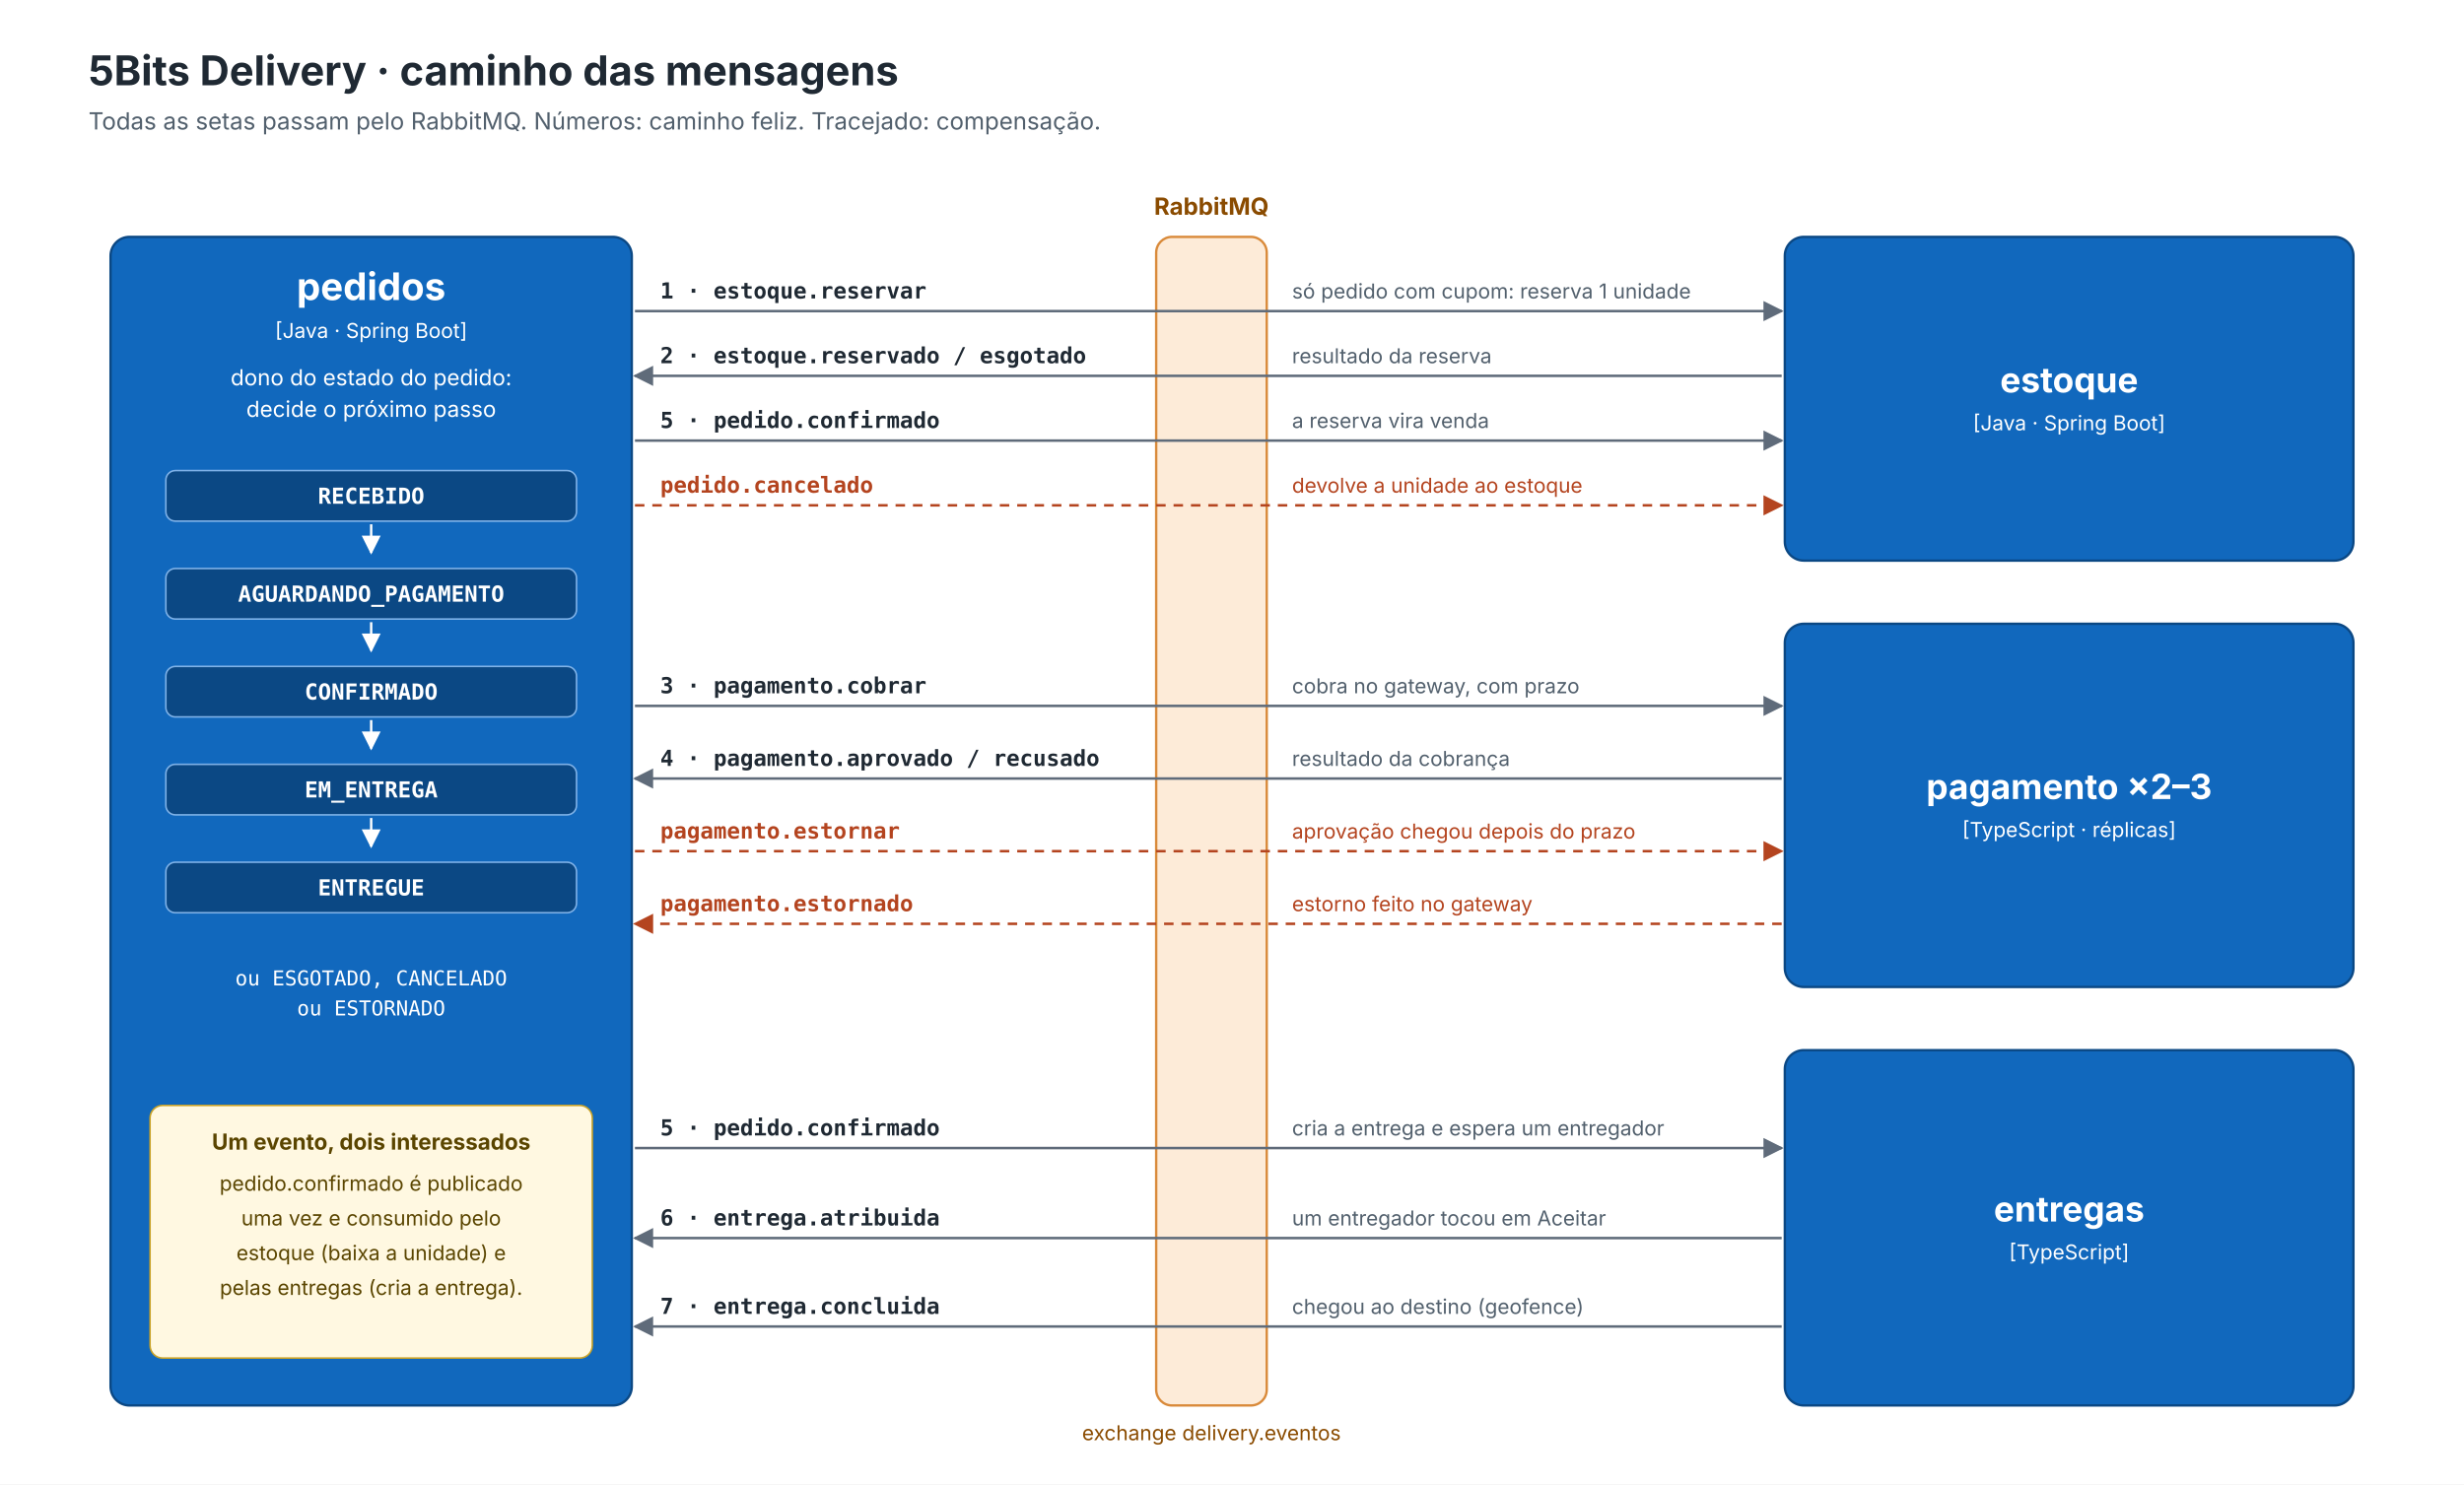
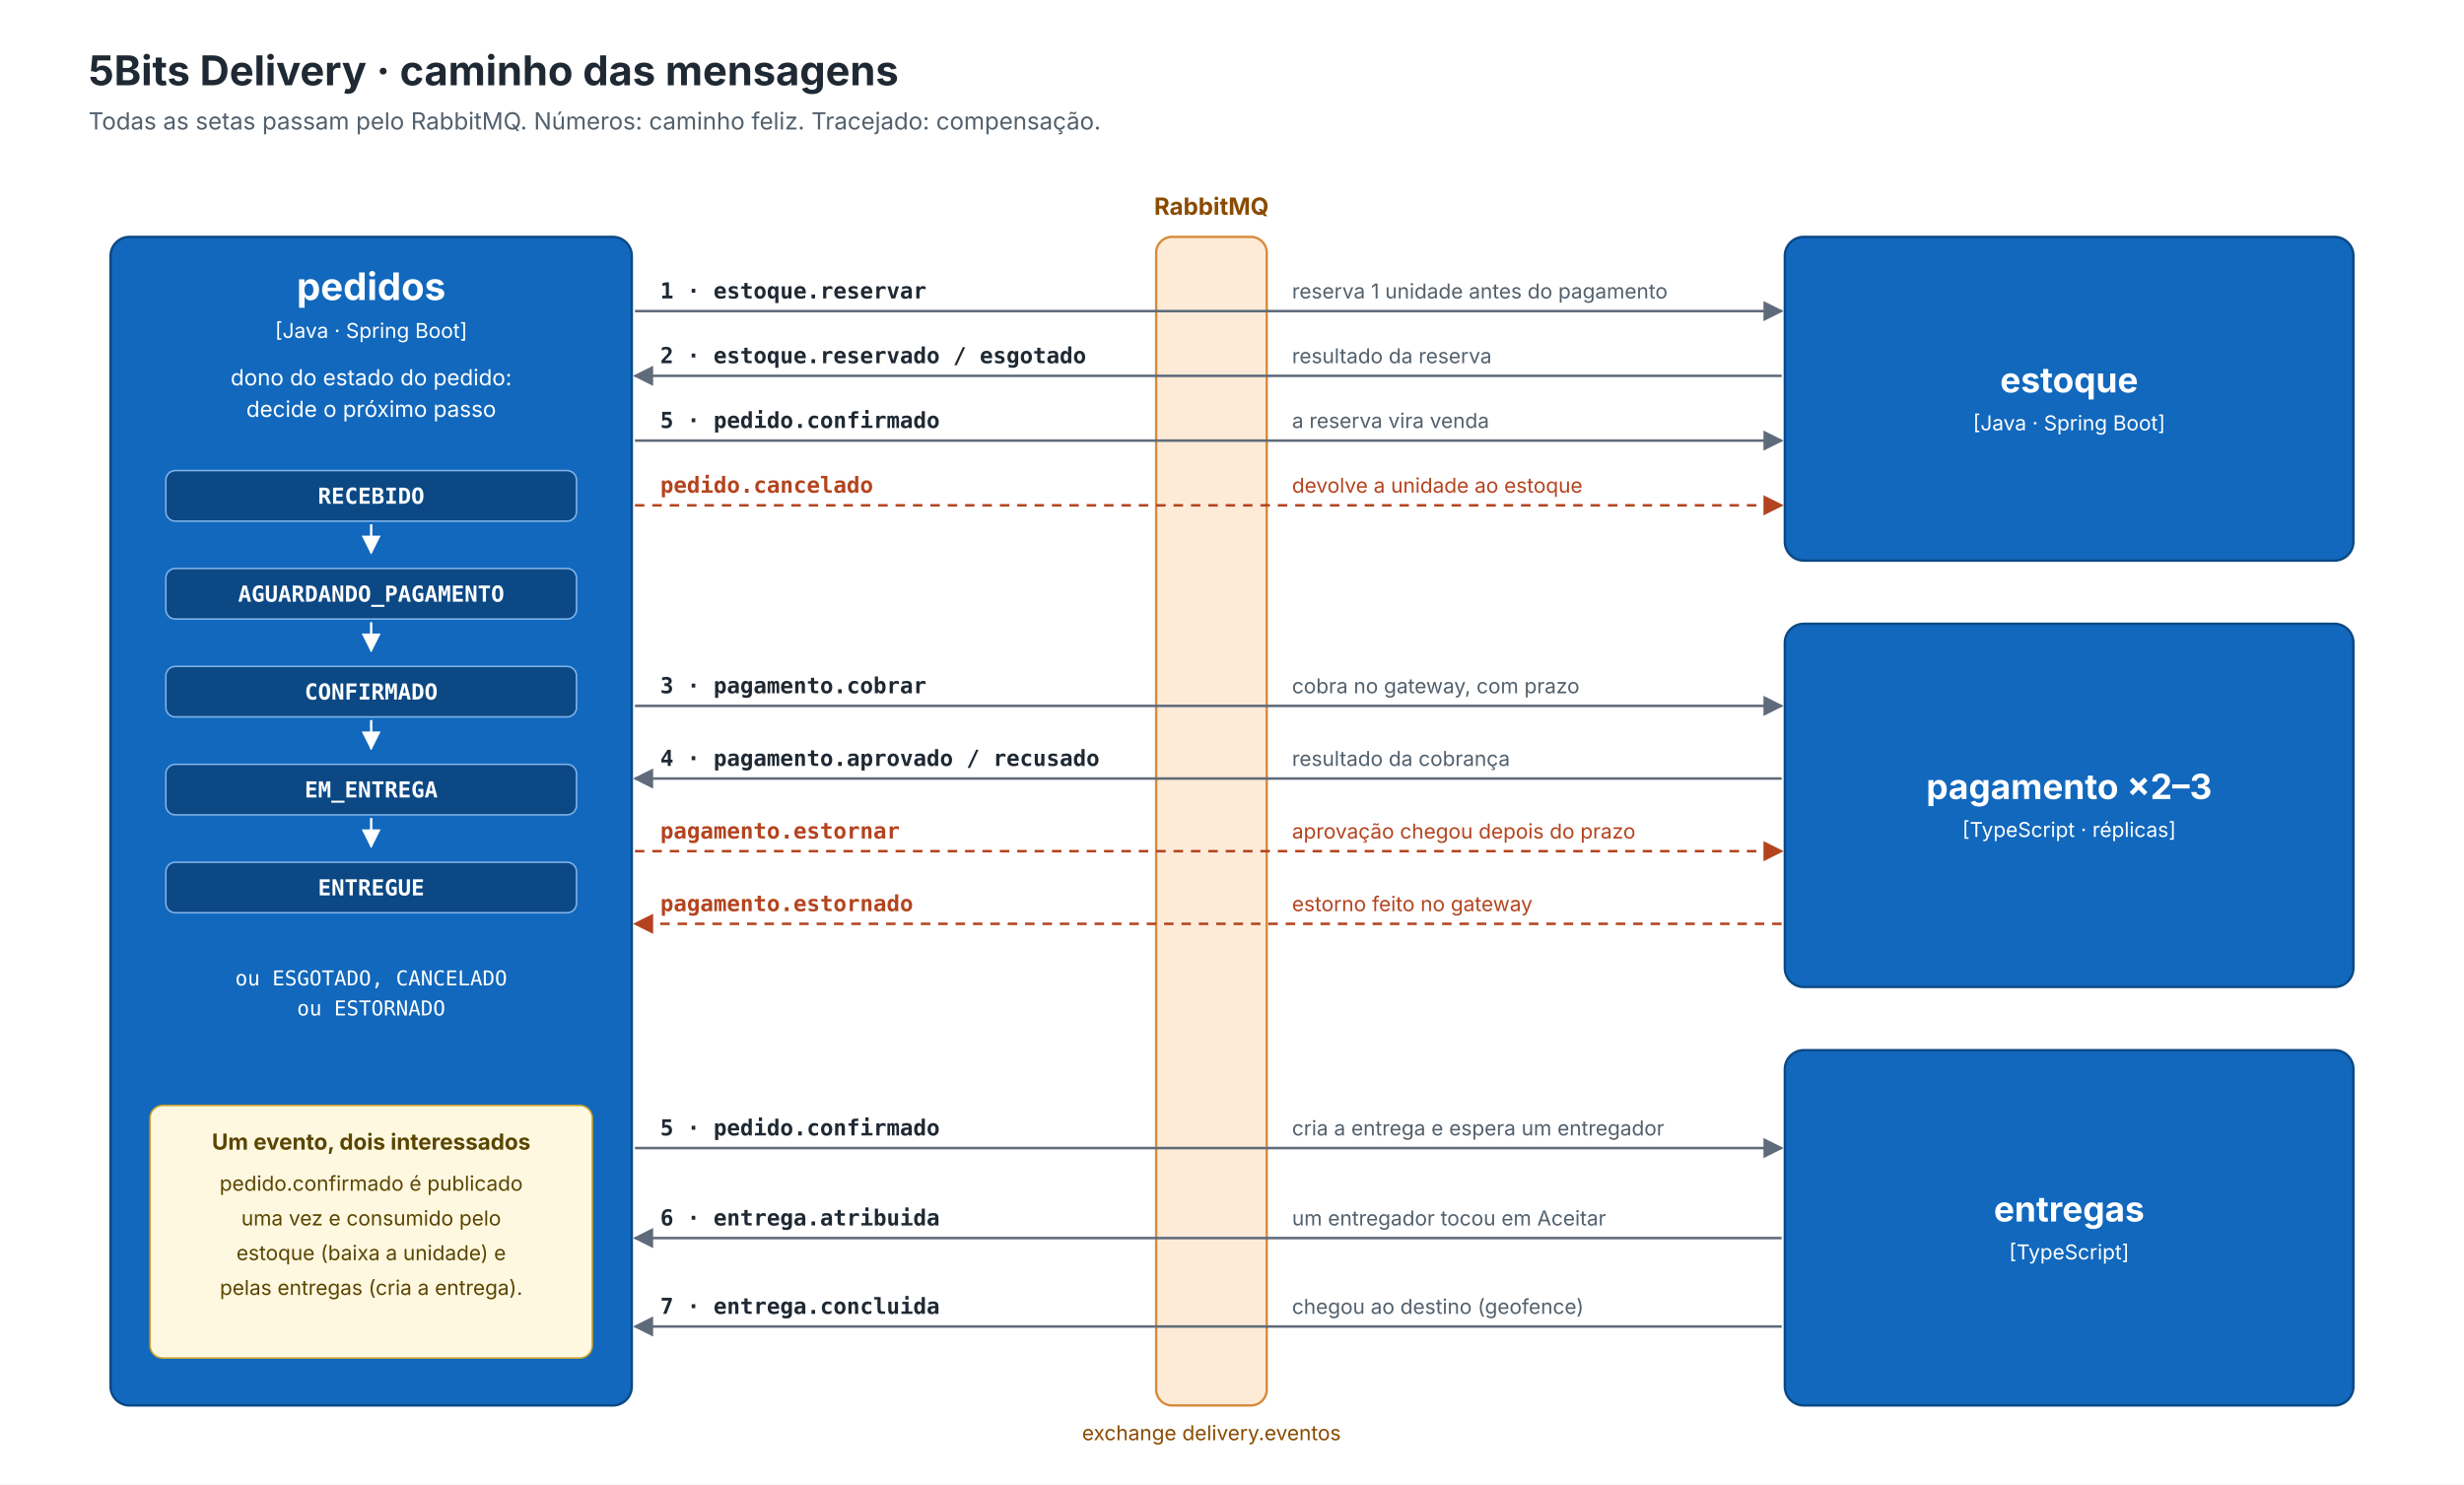
<svg xmlns="http://www.w3.org/2000/svg" width="1560" height="940" viewBox="0 0 1560 940">
  <defs>
    <marker id="seta" viewBox="0 0 10 10" refX="9" refY="5" markerWidth="8" markerHeight="8" orient="auto">
      <path d="M0,0 L10,5 L0,10 z" fill="context-stroke" />
    </marker>
    <marker id="seta-ini" viewBox="0 0 10 10" refX="1" refY="5" markerWidth="8" markerHeight="8" orient="auto">
      <path d="M10,0 L0,5 L10,10 z" fill="#5f6b7a" />
    </marker>
  </defs>
  <rect width="1560" height="940" fill="#ffffff" />
  <text x="56" y="54" font-family="Inter, Arial, Helvetica, sans-serif" font-size="26" font-weight="700" fill="#1f2933" text-anchor="start">5Bits Delivery · caminho das mensagens</text>
  <text x="56" y="82" font-family="Inter, Arial, Helvetica, sans-serif" font-size="15" font-weight="400" fill="#52606d" text-anchor="start">Todas as setas passam pelo RabbitMQ. Números: caminho feliz. Tracejado: compensação.</text>
  <rect x="70" y="150" width="330" height="740" rx="12" fill="#1168bd" stroke="#0b4884" stroke-width="1.5" />
  <text x="235" y="190" font-family="Inter, Arial, Helvetica, sans-serif" font-size="24" font-weight="700" fill="#ffffff" text-anchor="middle">pedidos</text>
  <text x="235" y="214" font-family="Inter, Arial, Helvetica, sans-serif" font-size="13" font-weight="400" fill="#ffffff" text-anchor="middle">[Java · Spring Boot]</text>
  <text x="235" y="244" font-family="Inter, Arial, Helvetica, sans-serif" font-size="14" font-weight="400" fill="#ffffff" text-anchor="middle">dono do estado do pedido:</text>
  <text x="235" y="264" font-family="Inter, Arial, Helvetica, sans-serif" font-size="14" font-weight="400" fill="#ffffff" text-anchor="middle">decide o próximo passo</text>
  <rect x="105" y="298" width="260" height="32" rx="6" fill="#0b4884" stroke="#7fb2e8" stroke-width="1" />
  <text x="235" y="319" font-family="'DejaVu Sans Mono', Consolas, 'Courier New', monospace" font-size="14" font-weight="700" fill="#ffffff" text-anchor="middle">RECEBIDO</text>
  <path d="M235,332 L235,350" stroke="#ffffff" stroke-width="1.5" marker-end="url(#seta)" />
  <rect x="105" y="360" width="260" height="32" rx="6" fill="#0b4884" stroke="#7fb2e8" stroke-width="1" />
  <text x="235" y="381" font-family="'DejaVu Sans Mono', Consolas, 'Courier New', monospace" font-size="14" font-weight="700" fill="#ffffff" text-anchor="middle">AGUARDANDO_PAGAMENTO</text>
  <path d="M235,394 L235,412" stroke="#ffffff" stroke-width="1.5" marker-end="url(#seta)" />
  <rect x="105" y="422" width="260" height="32" rx="6" fill="#0b4884" stroke="#7fb2e8" stroke-width="1" />
  <text x="235" y="443" font-family="'DejaVu Sans Mono', Consolas, 'Courier New', monospace" font-size="14" font-weight="700" fill="#ffffff" text-anchor="middle">CONFIRMADO</text>
  <path d="M235,456 L235,474" stroke="#ffffff" stroke-width="1.5" marker-end="url(#seta)" />
  <rect x="105" y="484" width="260" height="32" rx="6" fill="#0b4884" stroke="#7fb2e8" stroke-width="1" />
  <text x="235" y="505" font-family="'DejaVu Sans Mono', Consolas, 'Courier New', monospace" font-size="14" font-weight="700" fill="#ffffff" text-anchor="middle">EM_ENTREGA</text>
  <path d="M235,518 L235,536" stroke="#ffffff" stroke-width="1.5" marker-end="url(#seta)" />
  <rect x="105" y="546" width="260" height="32" rx="6" fill="#0b4884" stroke="#7fb2e8" stroke-width="1" />
  <text x="235" y="567" font-family="'DejaVu Sans Mono', Consolas, 'Courier New', monospace" font-size="14" font-weight="700" fill="#ffffff" text-anchor="middle">ENTREGUE</text>
  <text x="235" y="624" font-family="'DejaVu Sans Mono', Consolas, 'Courier New', monospace" font-size="13" font-weight="400" fill="#ffffff" text-anchor="middle">ou ESGOTADO, CANCELADO</text>
  <text x="235" y="643" font-family="'DejaVu Sans Mono', Consolas, 'Courier New', monospace" font-size="13" font-weight="400" fill="#ffffff" text-anchor="middle">ou ESTORNADO</text>
  <rect x="95" y="700" width="280" height="160" rx="8" fill="#fff8e1" stroke="#c9a227" />
  <text x="235" y="728" font-family="Inter, Arial, Helvetica, sans-serif" font-size="14" font-weight="700" fill="#5a4500" text-anchor="middle">Um evento, dois interessados</text>
  <text x="235" y="754" font-family="Inter, Arial, Helvetica, sans-serif" font-size="13" font-weight="400" fill="#5a4500" text-anchor="middle">pedido.confirmado é publicado</text>
  <text x="235" y="776" font-family="Inter, Arial, Helvetica, sans-serif" font-size="13" font-weight="400" fill="#5a4500" text-anchor="middle">uma vez e consumido pelo</text>
  <text x="235" y="798" font-family="Inter, Arial, Helvetica, sans-serif" font-size="13" font-weight="400" fill="#5a4500" text-anchor="middle">estoque (baixa a unidade) e</text>
  <text x="235" y="820" font-family="Inter, Arial, Helvetica, sans-serif" font-size="13" font-weight="400" fill="#5a4500" text-anchor="middle">pelas entregas (cria a entrega).</text>
  <rect x="732" y="150" width="70" height="740" rx="10" fill="#fdebd8" stroke="#d98a3a" stroke-width="1.5" />
  <text x="767" y="136" font-family="Inter, Arial, Helvetica, sans-serif" font-size="15" font-weight="700" fill="#8a4b00" text-anchor="middle">RabbitMQ</text>
  <text x="767" y="912" font-family="Inter, Arial, Helvetica, sans-serif" font-size="13" font-weight="400" fill="#8a4b00" text-anchor="middle">exchange delivery.eventos</text>
  <rect x="1130" y="150" width="360" height="205" rx="12" fill="#1168bd" stroke="#0b4884" stroke-width="1.5" />
  <text x="1310" y="248.5" font-family="Inter, Arial, Helvetica, sans-serif" font-size="22" font-weight="700" fill="#ffffff" text-anchor="middle">estoque</text>
  <text x="1310" y="272.5" font-family="Inter, Arial, Helvetica, sans-serif" font-size="13" font-weight="400" fill="#ffffff" text-anchor="middle">[Java · Spring Boot]</text>
  <path d="M402,197 L1128,197" fill="none" stroke="#5f6b7a" stroke-width="1.6" marker-end="url(#seta)" />
  <text x="418" y="189" font-family="'DejaVu Sans Mono', Consolas, 'Courier New', monospace" font-size="14" font-weight="700" fill="#1f2933" text-anchor="start">1 · estoque.reservar</text>
-   <text x="818" y="189" font-family="Inter, Arial, Helvetica, sans-serif" font-size="13" font-weight="400" fill="#52606d" text-anchor="start">só pedido com cupom: reserva 1 unidade</text>
+   <text x="818" y="189" font-family="Inter, Arial, Helvetica, sans-serif" font-size="13" font-weight="400" fill="#52606d" text-anchor="start">reserva 1 unidade antes do pagamento</text>
  <path d="M1128,238 L402,238" fill="none" stroke="#5f6b7a" stroke-width="1.6" marker-end="url(#seta)" />
  <text x="418" y="230" font-family="'DejaVu Sans Mono', Consolas, 'Courier New', monospace" font-size="14" font-weight="700" fill="#1f2933" text-anchor="start">2 · estoque.reservado / esgotado</text>
  <text x="818" y="230" font-family="Inter, Arial, Helvetica, sans-serif" font-size="13" font-weight="400" fill="#52606d" text-anchor="start">resultado da reserva</text>
  <path d="M402,279 L1128,279" fill="none" stroke="#5f6b7a" stroke-width="1.6" marker-end="url(#seta)" />
  <text x="418" y="271" font-family="'DejaVu Sans Mono', Consolas, 'Courier New', monospace" font-size="14" font-weight="700" fill="#1f2933" text-anchor="start">5 · pedido.confirmado</text>
  <text x="818" y="271" font-family="Inter, Arial, Helvetica, sans-serif" font-size="13" font-weight="400" fill="#52606d" text-anchor="start">a reserva vira venda</text>
  <path d="M402,320 L1128,320" fill="none" stroke="#b4441f" stroke-width="1.6" stroke-dasharray="6 5" marker-end="url(#seta)" />
  <text x="418" y="312" font-family="'DejaVu Sans Mono', Consolas, 'Courier New', monospace" font-size="14" font-weight="700" fill="#b4441f" text-anchor="start">pedido.cancelado</text>
  <text x="818" y="312" font-family="Inter, Arial, Helvetica, sans-serif" font-size="13" font-weight="400" fill="#b4441f" text-anchor="start">devolve a unidade ao estoque</text>
  <rect x="1130" y="395" width="360" height="230" rx="12" fill="#1168bd" stroke="#0b4884" stroke-width="1.5" />
  <text x="1310" y="506.0" font-family="Inter, Arial, Helvetica, sans-serif" font-size="22" font-weight="700" fill="#ffffff" text-anchor="middle">pagamento ×2–3</text>
  <text x="1310" y="530.0" font-family="Inter, Arial, Helvetica, sans-serif" font-size="13" font-weight="400" fill="#ffffff" text-anchor="middle">[TypeScript · réplicas]</text>
  <path d="M402,447 L1128,447" fill="none" stroke="#5f6b7a" stroke-width="1.6" marker-end="url(#seta)" />
  <text x="418" y="439" font-family="'DejaVu Sans Mono', Consolas, 'Courier New', monospace" font-size="14" font-weight="700" fill="#1f2933" text-anchor="start">3 · pagamento.cobrar</text>
  <text x="818" y="439" font-family="Inter, Arial, Helvetica, sans-serif" font-size="13" font-weight="400" fill="#52606d" text-anchor="start">cobra no gateway, com prazo</text>
  <path d="M1128,493 L402,493" fill="none" stroke="#5f6b7a" stroke-width="1.6" marker-end="url(#seta)" />
  <text x="418" y="485" font-family="'DejaVu Sans Mono', Consolas, 'Courier New', monospace" font-size="14" font-weight="700" fill="#1f2933" text-anchor="start">4 · pagamento.aprovado / recusado</text>
  <text x="818" y="485" font-family="Inter, Arial, Helvetica, sans-serif" font-size="13" font-weight="400" fill="#52606d" text-anchor="start">resultado da cobrança</text>
  <path d="M402,539 L1128,539" fill="none" stroke="#b4441f" stroke-width="1.6" stroke-dasharray="6 5" marker-end="url(#seta)" />
  <text x="418" y="531" font-family="'DejaVu Sans Mono', Consolas, 'Courier New', monospace" font-size="14" font-weight="700" fill="#b4441f" text-anchor="start">pagamento.estornar</text>
  <text x="818" y="531" font-family="Inter, Arial, Helvetica, sans-serif" font-size="13" font-weight="400" fill="#b4441f" text-anchor="start">aprovação chegou depois do prazo</text>
  <path d="M1128,585 L402,585" fill="none" stroke="#b4441f" stroke-width="1.6" stroke-dasharray="6 5" marker-end="url(#seta)" />
  <text x="418" y="577" font-family="'DejaVu Sans Mono', Consolas, 'Courier New', monospace" font-size="14" font-weight="700" fill="#b4441f" text-anchor="start">pagamento.estornado</text>
  <text x="818" y="577" font-family="Inter, Arial, Helvetica, sans-serif" font-size="13" font-weight="400" fill="#b4441f" text-anchor="start">estorno feito no gateway</text>
  <rect x="1130" y="665" width="360" height="225" rx="12" fill="#1168bd" stroke="#0b4884" stroke-width="1.5" />
  <text x="1310" y="773.5" font-family="Inter, Arial, Helvetica, sans-serif" font-size="22" font-weight="700" fill="#ffffff" text-anchor="middle">entregas</text>
  <text x="1310" y="797.5" font-family="Inter, Arial, Helvetica, sans-serif" font-size="13" font-weight="400" fill="#ffffff" text-anchor="middle">[TypeScript]</text>
  <path d="M402,727 L1128,727" fill="none" stroke="#5f6b7a" stroke-width="1.6" marker-end="url(#seta)" />
  <text x="418" y="719" font-family="'DejaVu Sans Mono', Consolas, 'Courier New', monospace" font-size="14" font-weight="700" fill="#1f2933" text-anchor="start">5 · pedido.confirmado</text>
  <text x="818" y="719" font-family="Inter, Arial, Helvetica, sans-serif" font-size="13" font-weight="400" fill="#52606d" text-anchor="start">cria a entrega e espera um entregador</text>
  <path d="M1128,784 L402,784" fill="none" stroke="#5f6b7a" stroke-width="1.6" marker-end="url(#seta)" />
  <text x="418" y="776" font-family="'DejaVu Sans Mono', Consolas, 'Courier New', monospace" font-size="14" font-weight="700" fill="#1f2933" text-anchor="start">6 · entrega.atribuida</text>
  <text x="818" y="776" font-family="Inter, Arial, Helvetica, sans-serif" font-size="13" font-weight="400" fill="#52606d" text-anchor="start">um entregador tocou em Aceitar</text>
  <path d="M1128,840 L402,840" fill="none" stroke="#5f6b7a" stroke-width="1.6" marker-end="url(#seta)" />
  <text x="418" y="832" font-family="'DejaVu Sans Mono', Consolas, 'Courier New', monospace" font-size="14" font-weight="700" fill="#1f2933" text-anchor="start">7 · entrega.concluida</text>
  <text x="818" y="832" font-family="Inter, Arial, Helvetica, sans-serif" font-size="13" font-weight="400" fill="#52606d" text-anchor="start">chegou ao destino (geofence)</text>
</svg>
